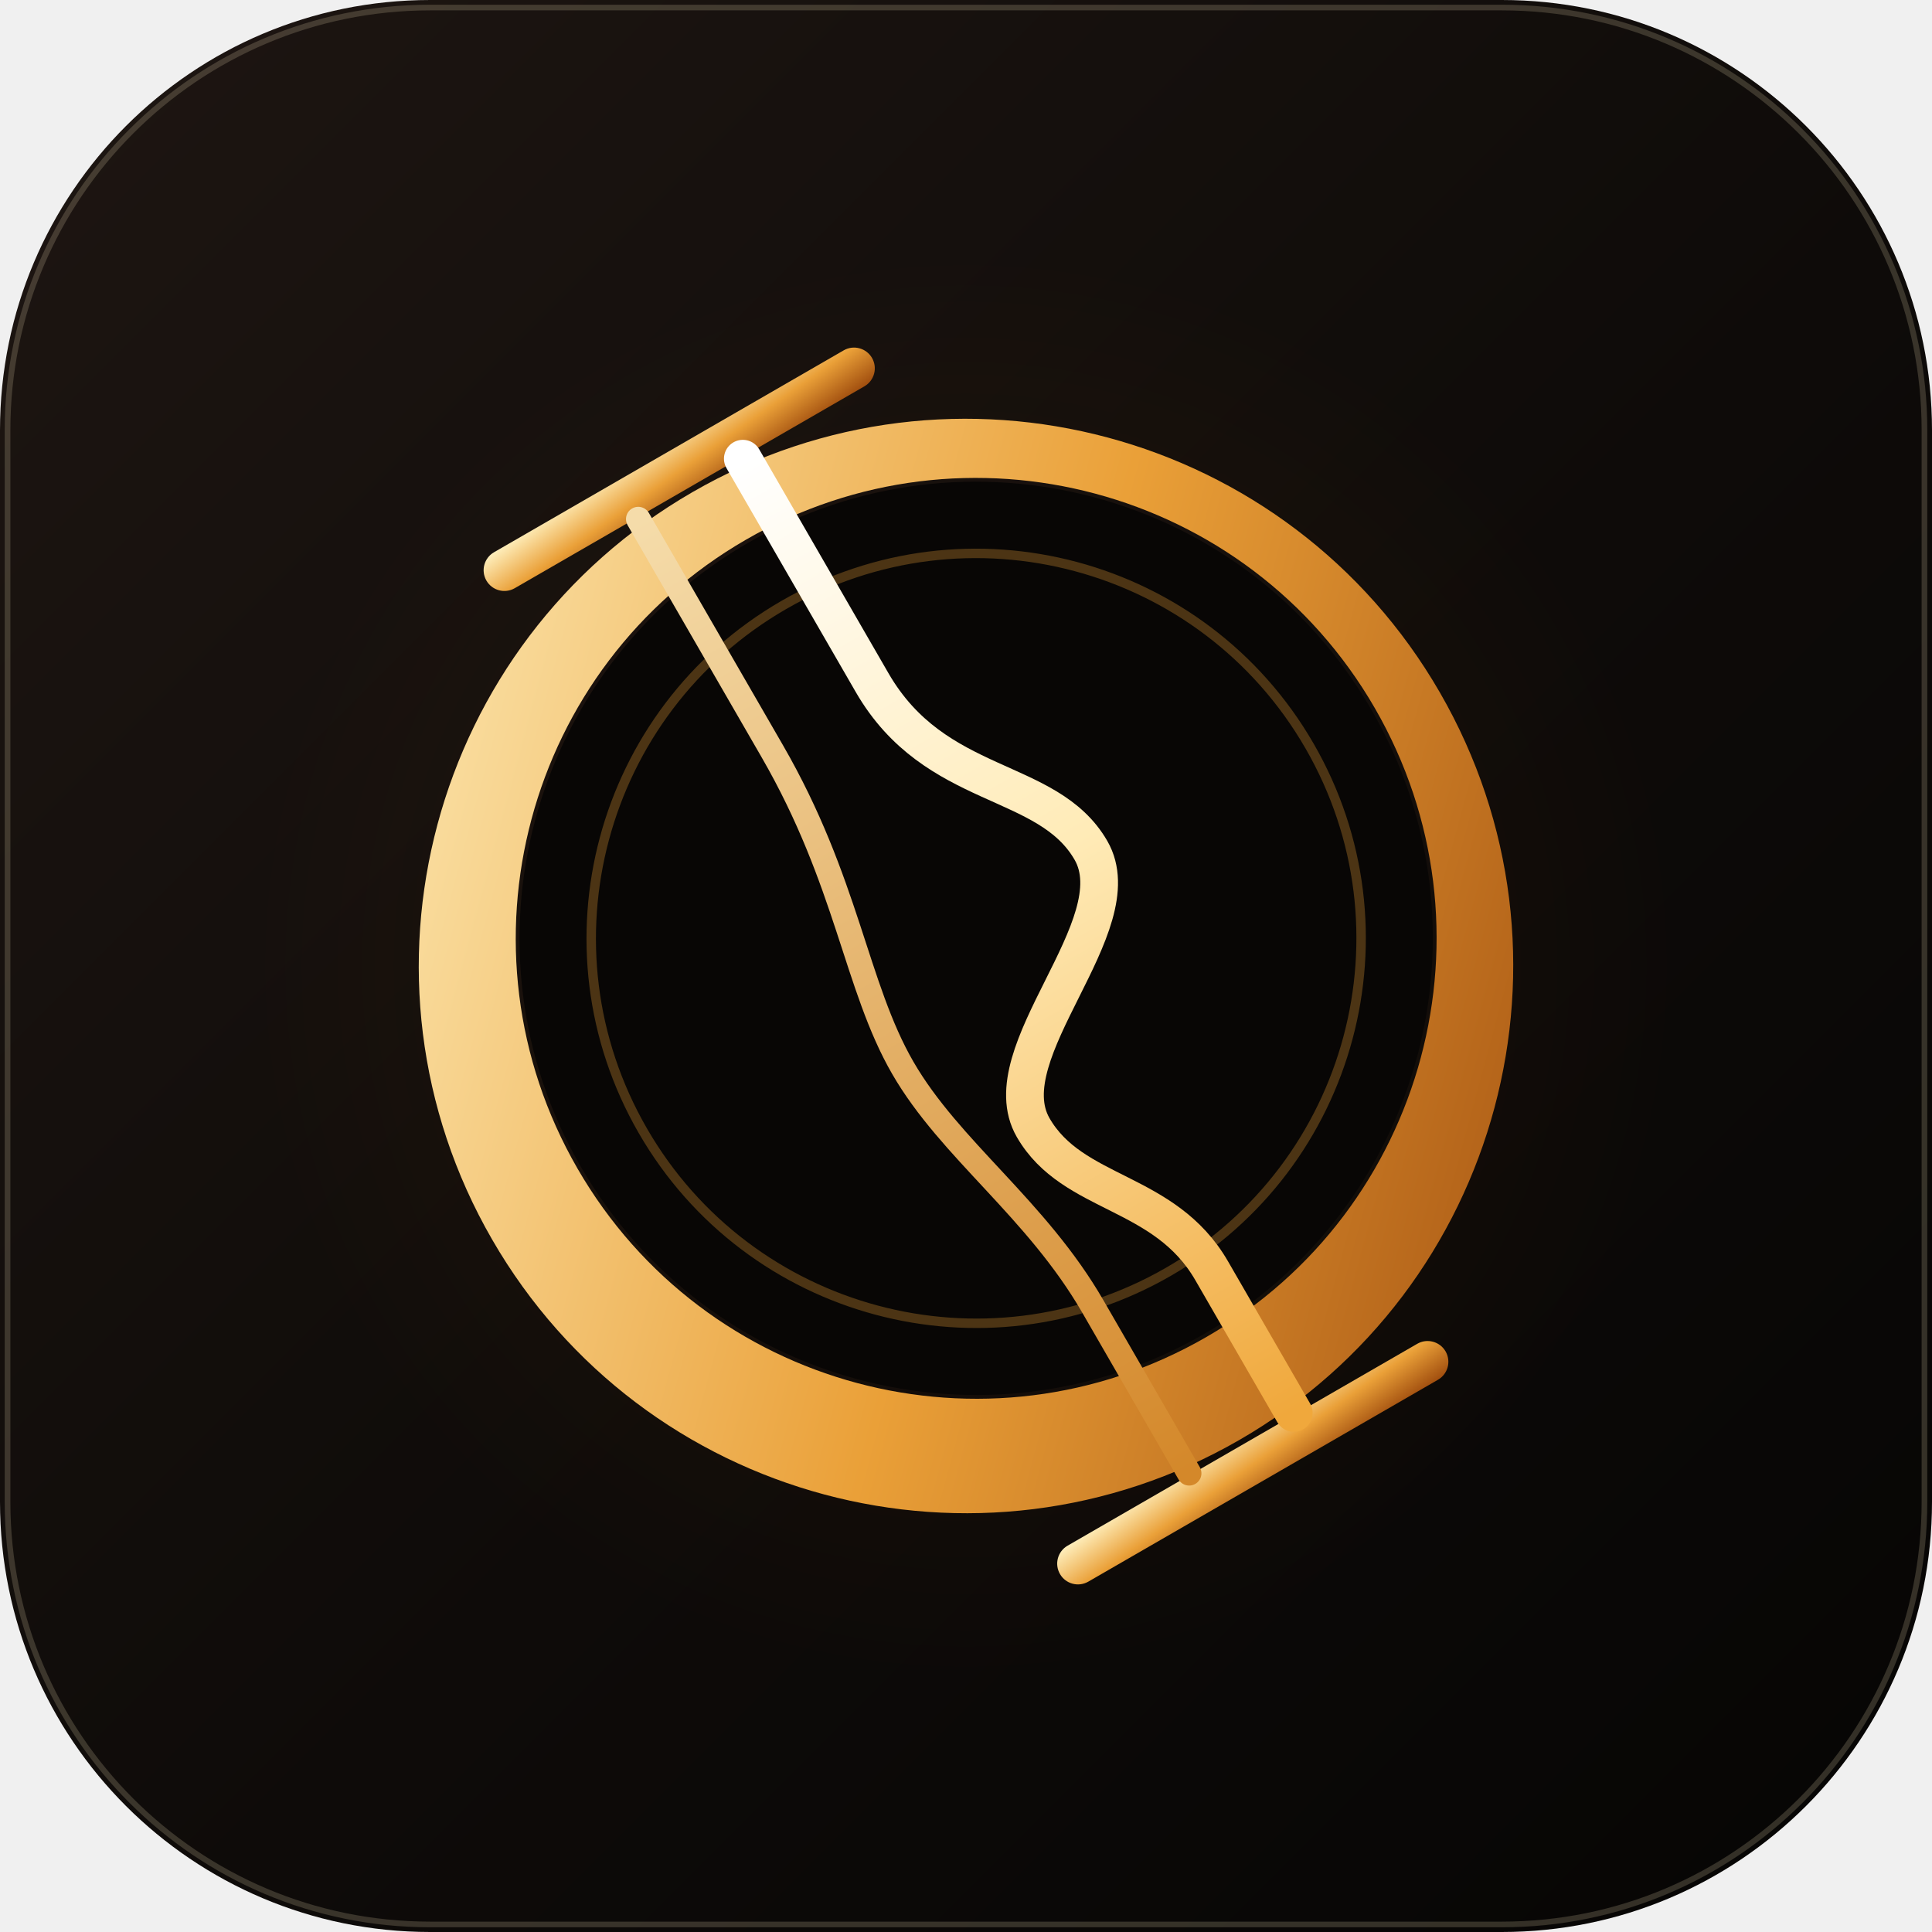
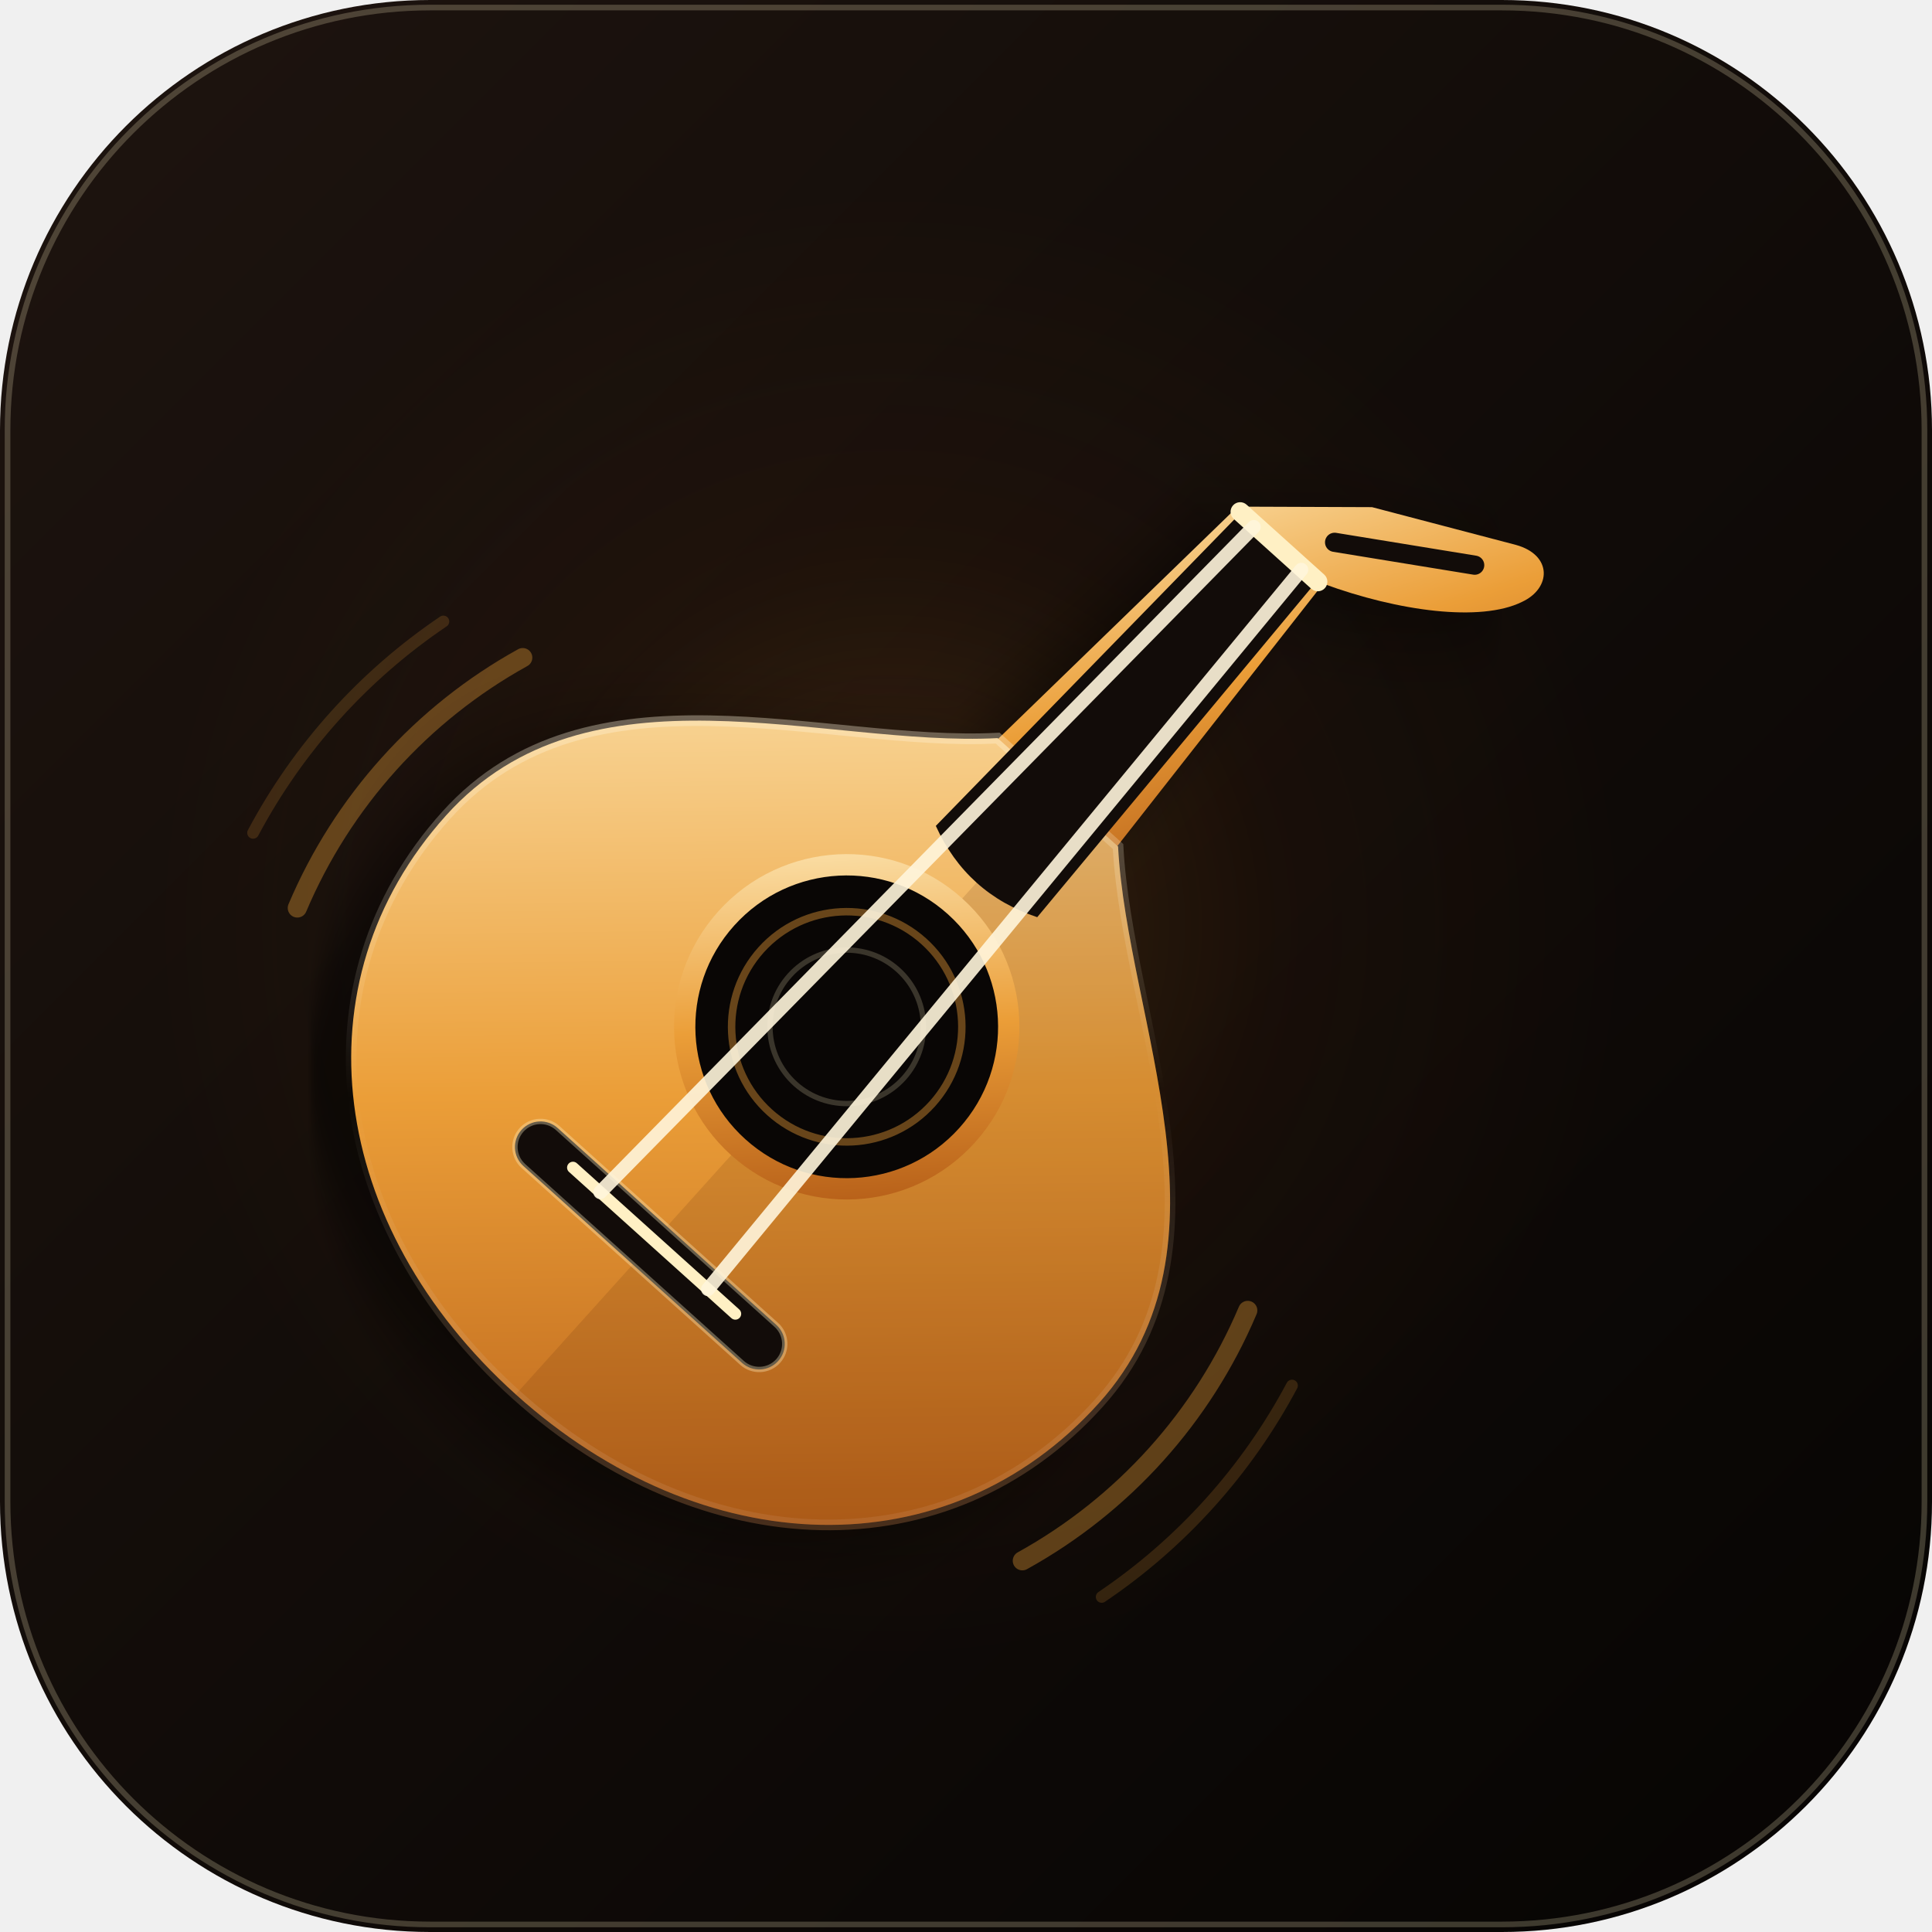
<svg xmlns="http://www.w3.org/2000/svg" viewBox="0 0 1024 1024" width="1024" height="1024">
  <defs>
    <linearGradient id="bgGrad" x1="0%" y1="0%" x2="100%" y2="100%">
-       <stop offset="0%" stop-color="#1E1612" />
-       <stop offset="55%" stop-color="#0E0B09" />
-       <stop offset="100%" stop-color="#060504" />
+       <stop offset="0%" stop-color="#1E140F" />
+       <stop offset="55%" stop-color="#100B08" />
+       <stop offset="100%" stop-color="#060403" />
    </linearGradient>
-     <radialGradient id="haloGrad" cx="50%" cy="50%" r="44%">
-       <stop offset="0%" stop-color="#EAA038" stop-opacity="0.22" />
-       <stop offset="52%" stop-color="#9E4B0D" stop-opacity="0.06" />
-       <stop offset="100%" stop-color="#9E4B0D" stop-opacity="0" />
+     <radialGradient id="haloGrad" cx="48%" cy="49%" r="44%">
+       <stop offset="0%" stop-color="#EB9E38" stop-opacity="0.22" />
+       <stop offset="52%" stop-color="#A84E10" stop-opacity="0.06" />
+       <stop offset="100%" stop-color="#A84E10" stop-opacity="0" />
    </radialGradient>
    <linearGradient id="goldMetallic" x1="0%" y1="0%" x2="100%" y2="100%">
-       <stop offset="0%" stop-color="#FFF2C2" />
-       <stop offset="52%" stop-color="#EAA038" />
-       <stop offset="100%" stop-color="#9E4B0D" />
+       <stop offset="0%" stop-color="#FFF0C4" />
+       <stop offset="50%" stop-color="#EB9E38" />
+       <stop offset="100%" stop-color="#A84E10" />
    </linearGradient>
-     <linearGradient id="stringSilk" x1="0%" y1="0%" x2="0%" y2="100%">
-       <stop offset="0%" stop-color="#F5DCAA" />
-       <stop offset="100%" stop-color="#D4882A" />
+     <linearGradient id="rimHighlight" x1="0%" y1="0%" x2="100%" y2="100%">
+       <stop offset="0%" stop-color="#FFF5DC" stop-opacity="0.55" />
+       <stop offset="50%" stop-color="#FFF5DC" stop-opacity="0" />
+       <stop offset="100%" stop-color="#A84E10" stop-opacity="0.45" />
    </linearGradient>
-     <linearGradient id="stringHero" x1="0%" y1="0%" x2="0%" y2="100%">
+     <linearGradient id="centerStringGrad" x1="0%" y1="0%" x2="0%" y2="100%">
      <stop offset="0%" stop-color="#FFFFFF" />
-       <stop offset="45%" stop-color="#FFEBB7" />
-       <stop offset="100%" stop-color="#F0A83C" />
+       <stop offset="100%" stop-color="#FFF0C4" />
    </linearGradient>
-     <mask id="crescentAperture">
-       <rect x="-320" y="-320" width="640" height="640" fill="white" />
-       <circle cx="12" cy="-10" r="244" fill="black" />
-     </mask>
+     <clipPath id="pearClip">
+       <path d="M38,-112 C96,-54 206,-12 206,88 C206,194 118,268 0,268 C-118,268 -206,194 -206,88 C-206,-12 -96,-54 -38,-112 Z" />
+     </clipPath>
+     <filter id="dropShadow" x="-30%" y="-30%" width="160%" height="160%">
+       <feGaussianBlur stdDeviation="14" />
+     </filter>
  </defs>
  <rect width="1024" height="1024" rx="228" fill="url(#bgGrad)" />
-   <circle cx="512" cy="512" r="430" fill="url(#haloGrad)" />
-   <rect x="4" y="4" width="1016" height="1016" rx="224" fill="none" stroke="#FFF2C2" stroke-opacity="0.18" stroke-width="3" />
-   <g transform="translate(512 512) rotate(-30)">
-     <circle cx="0" cy="0" r="290" fill="url(#goldMetallic)" mask="url(#crescentAperture)" />
-     <circle cx="12" cy="-10" r="242" fill="#080605" />
-     <circle cx="12" cy="-10" r="204" fill="none" stroke="#EAA038" stroke-opacity="0.30" stroke-width="5" />
-     <rect x="-118" y="-315" width="236" height="22" rx="11" fill="url(#goldMetallic)" />
-     <rect x="-118" y="293" width="236" height="22" rx="11" fill="url(#goldMetallic)" />
-     <line x1="-90" y1="-292" x2="-90" y2="292" stroke="url(#stringSilk)" stroke-width="13" stroke-linecap="round" />
-     <path d="M-32,-292 L-32,-150 C-32,-70 -56,-20 -56,30 C-56,80 -32,130 -32,190 L-32,292" fill="none" stroke="url(#stringSilk)" stroke-width="13" stroke-linecap="round" />
-     <line x1="90" y1="-292" x2="90" y2="292" stroke="url(#stringSilk)" stroke-width="13" stroke-linecap="round" />
-     <path d="M32,-292 L32,-155 C32,-88 88,-66 88,-20 C88,26 -12,46 -12,92 C-12,134 32,155 32,205 L32,292" fill="none" stroke="url(#stringHero)" stroke-width="20" stroke-linecap="round" />
+   <circle cx="490" cy="500" r="450" fill="url(#haloGrad)" />
+   <rect x="4" y="4" width="1016" height="1016" rx="224" fill="none" stroke="#FFF0C4" stroke-opacity="0.22" stroke-width="3" />
+   <g transform="translate(476 514) scale(1.13) rotate(42)">
+     <path d="M 228.8 9.0 A 242 242 0 0 1 228.8 167.0" fill="none" stroke="#EB9E38" stroke-opacity="0.36" stroke-width="9" stroke-linecap="round" />
+     <path d="M -228.8 167.0 A 242 242 0 0 1 -228.8 9.0" fill="none" stroke="#EB9E38" stroke-opacity="0.36" stroke-width="9" stroke-linecap="round" />
+     <path d="M 267.8 21.3 A 276 276 0 0 1 267.8 154.7" fill="none" stroke="#EB9E38" stroke-opacity="0.18" stroke-width="5.5" stroke-linecap="round" />
+     <path d="M -267.8 154.7 A 276 276 0 0 1 -267.8 21.3" fill="none" stroke="#EB9E38" stroke-opacity="0.18" stroke-width="5.5" stroke-linecap="round" />
+     <g transform="translate(-10 18)" filter="url(#dropShadow)" opacity="0.45">
+       <path d="M-38,-106 L-27,-268 L20,-310 L82,-342 C98,-350 108,-338 102,-324 C94,-304 62,-282 27,-268 L38,-106 Z" fill="#000000" />
+       <path d="M38,-112 C96,-54 206,-12 206,88 C206,194 118,268 0,268 C-118,268 -206,194 -206,88 C-206,-12 -96,-54 -38,-112 Z" fill="#000000" />
+     </g>
+     <path d="M-38,-106 L-27,-268 L20,-310 L82,-342 C98,-350 108,-338 102,-324 C94,-304 62,-282 27,-268 L38,-106 Z" fill="url(#goldMetallic)" />
+     <line x1="18" y1="-286" x2="74" y2="-322" stroke="#120C09" stroke-width="9" stroke-linecap="round" />
+     <path d="M38,-112 C96,-54 206,-12 206,88 C206,194 118,268 0,268 C-118,268 -206,194 -206,88 C-206,-12 -96,-54 -38,-112 Z" fill="url(#goldMetallic)" />
+     <g clip-path="url(#pearClip)">
+       <rect x="0" y="-120" width="220" height="400" fill="#4A1E04" fill-opacity="0.13" />
+     </g>
+     <path d="M38,-112 C96,-54 206,-12 206,88 C206,194 118,268 0,268 C-118,268 -206,194 -206,88 C-206,-12 -96,-54 -38,-112 Z" fill="none" stroke="url(#rimHighlight)" stroke-width="5" />
+     <path d="M-24,-266 L24,-266 L32,-62 Q0,-48 -32,-62 Z" fill="#120C09" />
+     <rect x="-29" y="-271.5" width="58" height="9" rx="4.5" fill="#FFF0C4" />
+     <circle cx="0" cy="36" r="76" fill="#090605" stroke="url(#goldMetallic)" stroke-width="10" />
+     <circle cx="0" cy="36" r="54" fill="none" stroke="#EB9E38" stroke-opacity="0.42" stroke-width="3.5" />
+     <circle cx="0" cy="36" r="36" fill="none" stroke="#FFF0C4" stroke-opacity="0.20" stroke-width="2.5" />
+     <rect x="-81" y="162" width="162" height="24" rx="12" fill="#120C09" stroke="#FFF0C4" stroke-opacity="0.35" stroke-width="2.5" />
+     <rect x="-54" y="168.25" width="108" height="5.5" rx="2.75" fill="#FFF0C4" />
+     <line x1="-15" y1="-266" x2="-34" y2="171" stroke="#FFF5DC" stroke-opacity="0.90" stroke-width="6.5" stroke-linecap="round" />
+     <line x1="15" y1="-266" x2="34" y2="171" stroke="#FFF5DC" stroke-opacity="0.90" stroke-width="6.5" stroke-linecap="round" />
+     <line x1="0" y1="-266" x2="0" y2="171" stroke="url(#centerStringGrad)" stroke-width="8.5" stroke-linecap="round" />
  </g>
</svg>
